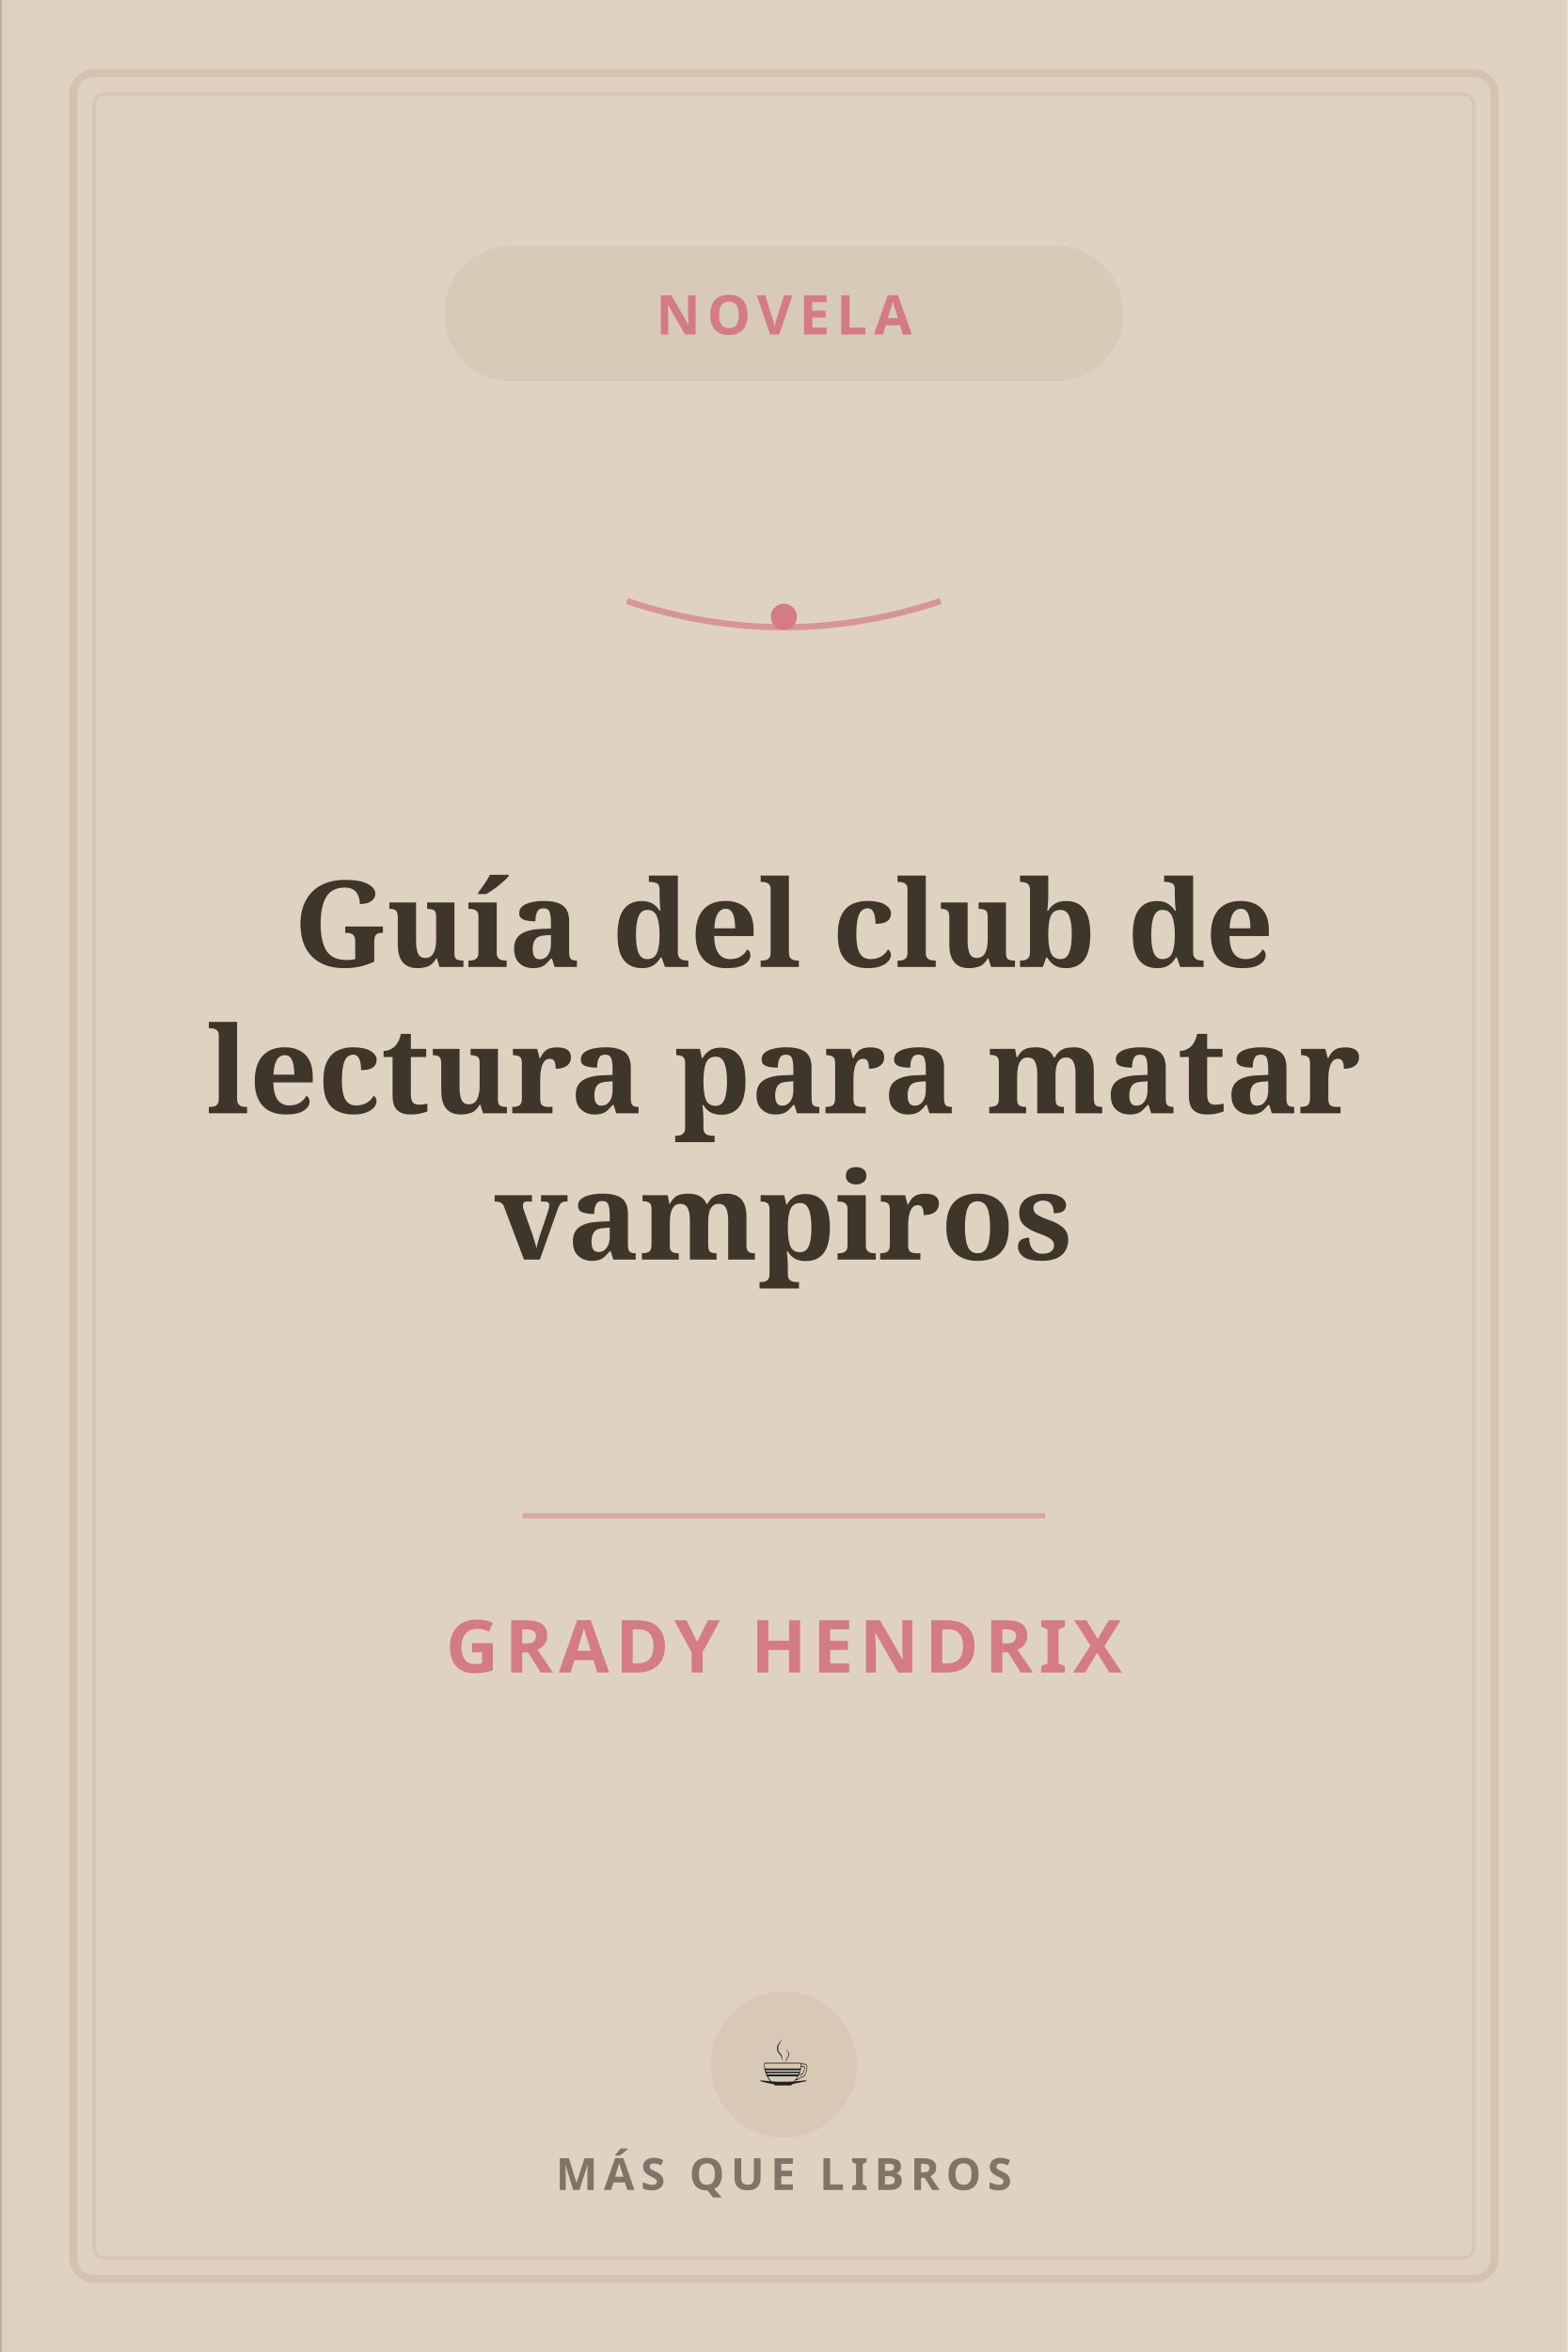
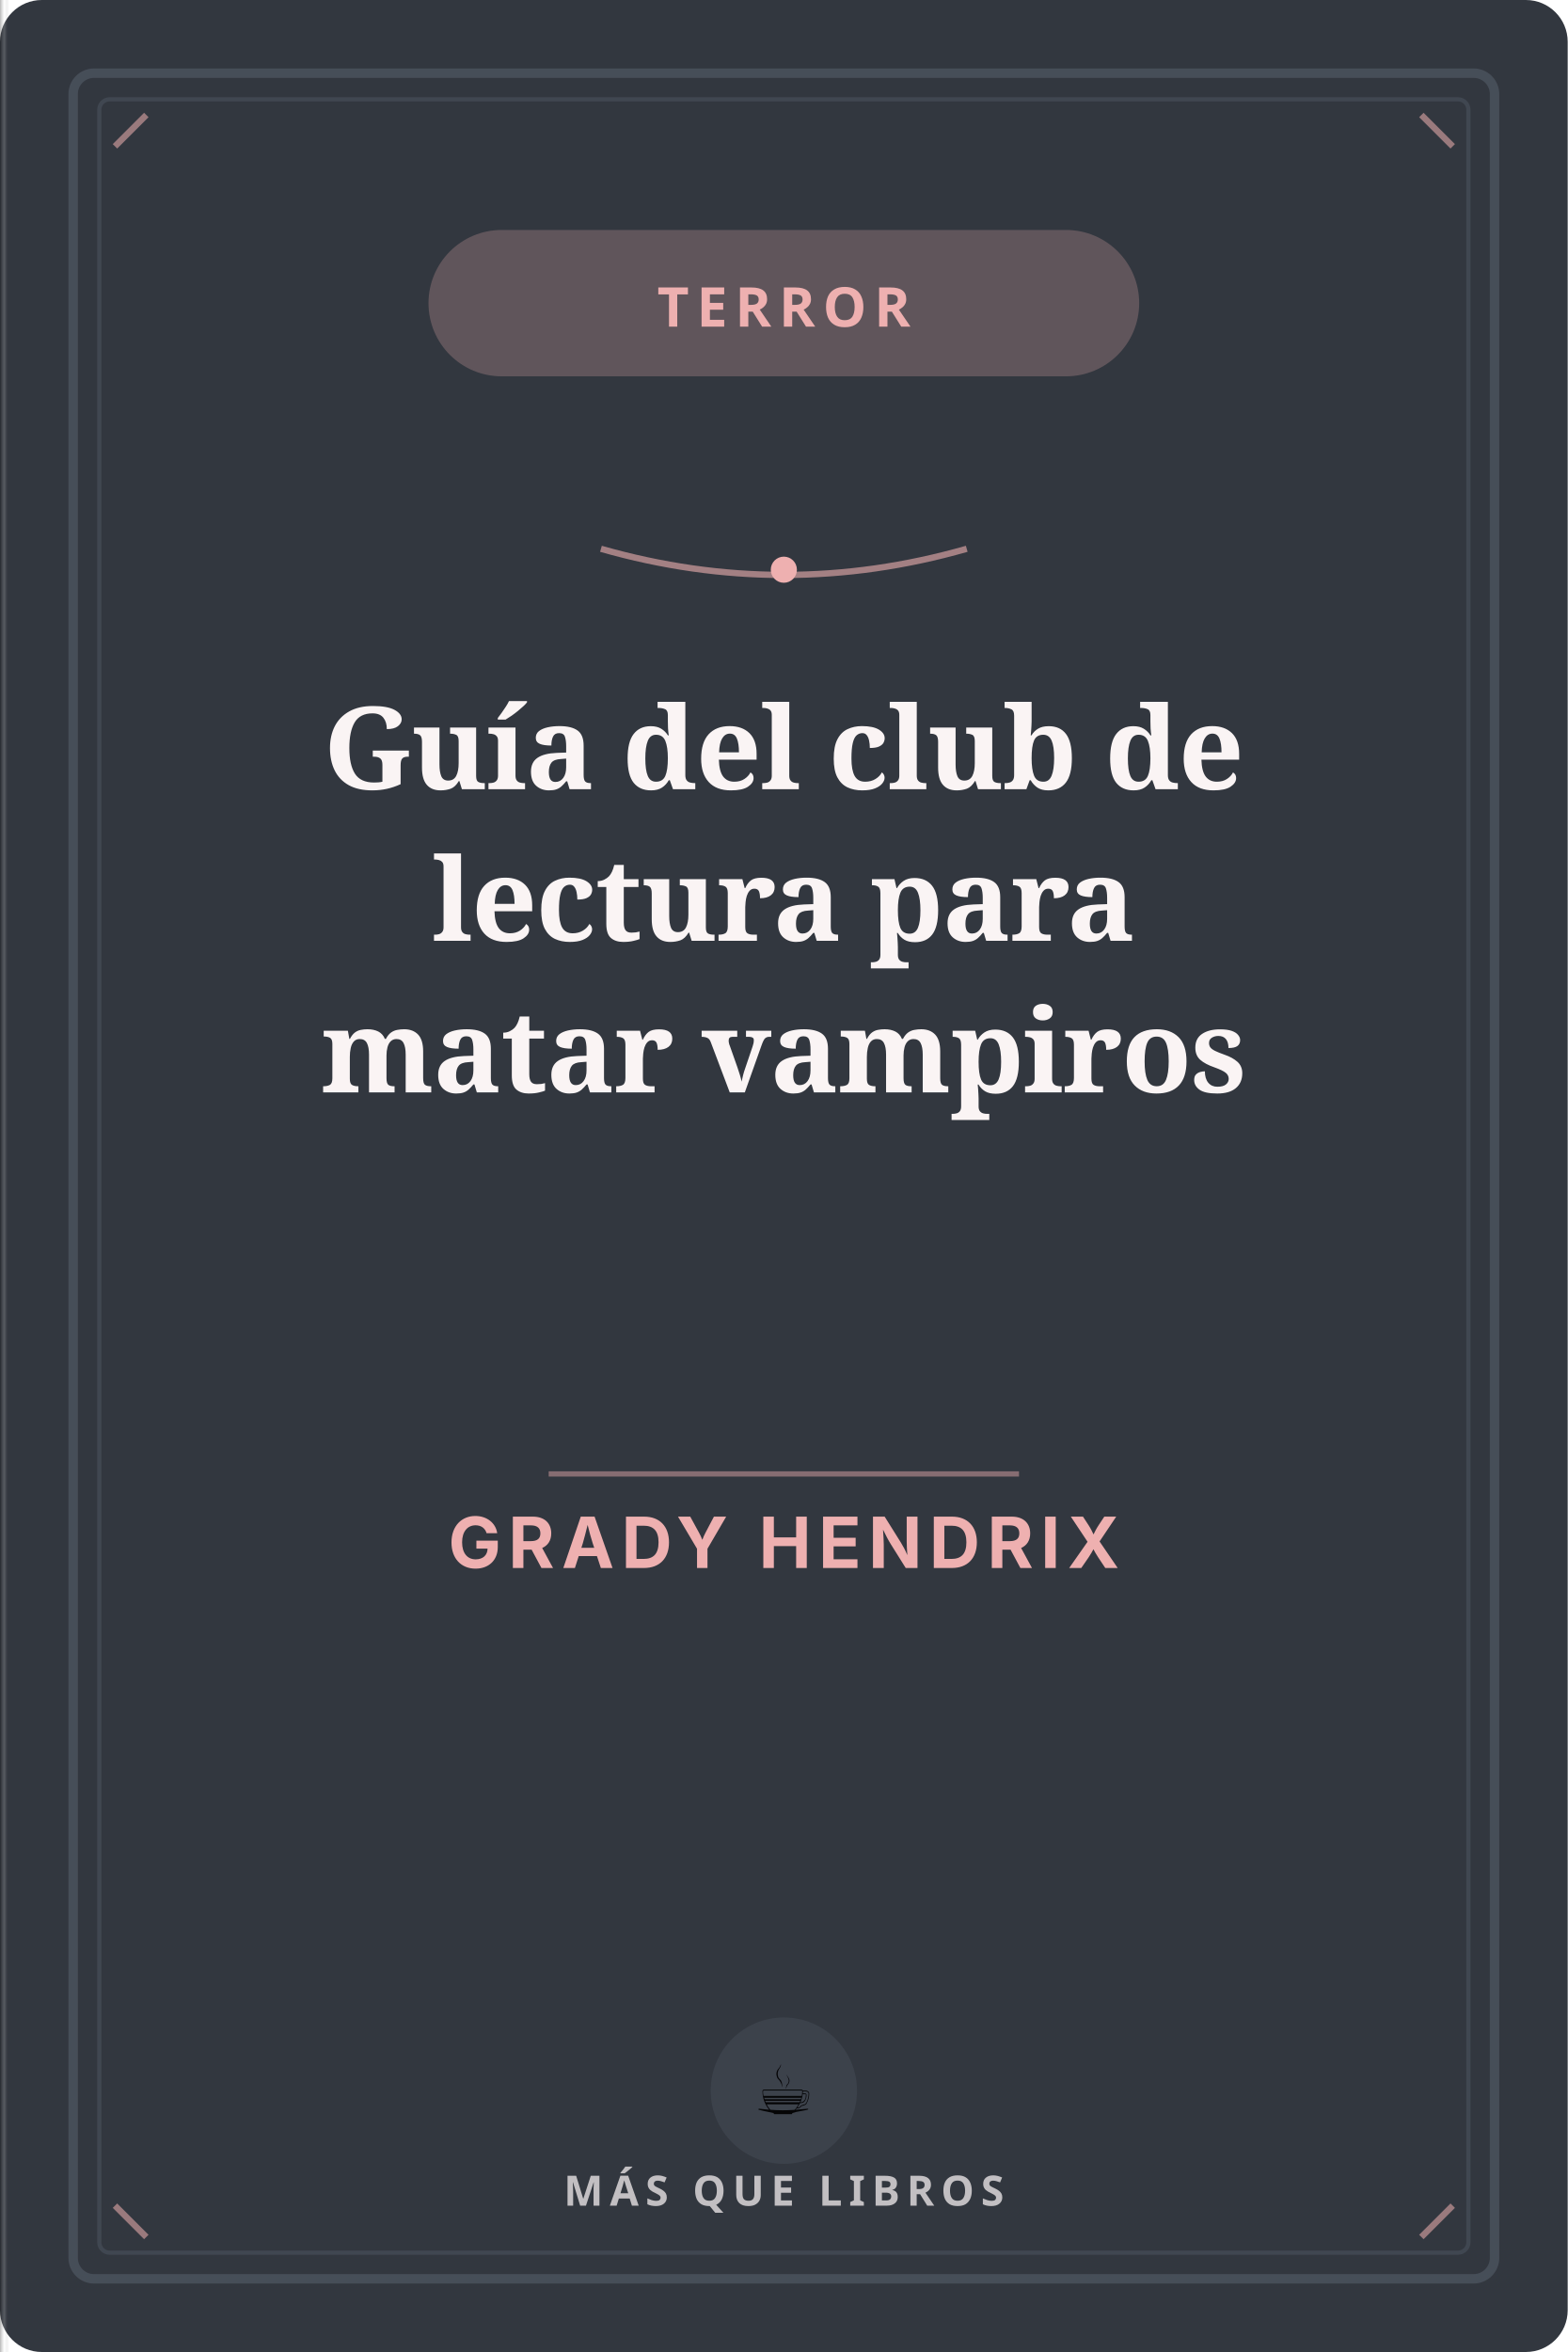
<svg xmlns="http://www.w3.org/2000/svg" viewBox="0 0 300 450" width="300" height="450">
  <defs>
    <linearGradient id="spineShade" x1="0" y1="0" x2="1" y2="0">
-       <stop offset="0%" stop-color="rgba(0,0,0,0.22)" />
-       <stop offset="3%" stop-color="rgba(255,255,255,0.15)" />
-       <stop offset="6%" stop-color="rgba(0,0,0,0)" />
+       <stop offset="0%" stop-color="rgba(0,0,0,0.28)" />
+       <stop offset="4%" stop-color="rgba(255,255,255,0.18)" />
+       <stop offset="8%" stop-color="rgba(0,0,0,0)" />
    </linearGradient>
-     <linearGradient id="bgGrad" x1="0" y1="0" x2="0" y2="1">
-       <stop offset="0%" stop-color="#DFD2C0" />
-       <stop offset="100%" stop-color="#DFD2C0" />
+     <linearGradient id="pageShimmer" x1="0" y1="0" x2="0" y2="1">
+       <stop offset="0%" stop-color="#32373F" />
+       <stop offset="100%" stop-color="#32373F" />
    </linearGradient>
  </defs>
-   <rect width="300" height="450" fill="url(#bgGrad)" />
-   <rect x="14" y="14" width="272" height="422" rx="4" fill="none" stroke="#C9B9A3" stroke-width="1.5" opacity="0.6" />
-   <rect x="18" y="18" width="264" height="414" rx="2" fill="none" stroke="#C9B9A3" stroke-width="0.75" opacity="0.4" />
-   <g transform="translate(150, 60)">
-     <rect x="-65" y="-13" width="130" height="26" rx="13" fill="#C9B9A3" opacity="0.35" />
-     <text x="0" y="4" font-family="'Nunito Sans', sans-serif" font-size="10.5" font-weight="800" letter-spacing="0.12em" fill="#D47B84" text-anchor="middle">NOVELA</text>
+   <rect width="300" height="450" rx="8" fill="url(#pageShimmer)" />
+   <rect x="14" y="14" width="272" height="422" rx="4" fill="none" stroke="#525A66" stroke-width="1.8" opacity="0.65" />
+   <rect x="19" y="19" width="262" height="412" rx="2" fill="none" stroke="#525A66" stroke-width="0.8" opacity="0.45" />
+   <path d="M22 28 L28 22 M278 28 L272 22 M22 422 L28 428 M278 422 L272 428" stroke="#EEB0B0" stroke-width="1.2" opacity="0.55" />
+   <g transform="translate(150, 58)">
+     <rect x="-68" y="-14" width="136" height="28" rx="14" fill="rgba(238, 176, 176, 0.25)" />
+     <text x="0" y="4.5" font-family="'Nunito Sans', sans-serif" font-size="10.5" font-weight="800" letter-spacing="0.14em" fill="#EEB0B0" text-anchor="middle">TERROR</text>
  </g>
-   <path d="M120 115 Q150 125 180 115" stroke="#D47B84" stroke-width="1.2" fill="none" opacity="0.7" />
-   <circle cx="150" cy="118" r="2.5" fill="#D47B84" />
+   <path d="M115 105 Q150 115 185 105" stroke="#EEB0B0" stroke-width="1.2" fill="none" opacity="0.6" />
+   <circle cx="150" cy="109" r="2.5" fill="#EEB0B0" />
  <g>
-     <text x="150" y="185" font-family="'Fraunces', Georgia, serif" font-size="23" font-weight="600" fill="#3E352B" text-anchor="middle">Guía del club de</text>
-     <text x="150" y="213" font-family="'Fraunces', Georgia, serif" font-size="23" font-weight="600" fill="#3E352B" text-anchor="middle">lectura para matar</text>
-     <text x="150" y="241" font-family="'Fraunces', Georgia, serif" font-size="23" font-weight="600" fill="#3E352B" text-anchor="middle">vampiros</text>
+     <text x="150" y="151" font-family="'Fraunces', Georgia, serif" font-size="22" font-weight="600" fill="#FAF4F4" text-anchor="middle" letter-spacing="-0.01em">Guía del club de</text>
+     <text x="150" y="180" font-family="'Fraunces', Georgia, serif" font-size="22" font-weight="600" fill="#FAF4F4" text-anchor="middle" letter-spacing="-0.01em">lectura para</text>
+     <text x="150" y="209" font-family="'Fraunces', Georgia, serif" font-size="22" font-weight="600" fill="#FAF4F4" text-anchor="middle" letter-spacing="-0.01em">matar vampiros</text>
  </g>
-   <line x1="100" y1="290" x2="200" y2="290" stroke="#D47B84" stroke-width="1" opacity="0.5" />
+   <line x1="105" y1="282" x2="195" y2="282" stroke="#EEB0B0" stroke-width="1" opacity="0.45" />
  <g>
-     <text x="150" y="320" font-family="'Nunito Sans', sans-serif" font-size="14" font-weight="700" letter-spacing="0.08em" fill="#D47B84" text-anchor="middle">GRADY HENDRIX</text>
+     <text x="150" y="300" font-family="'Nunito Sans', -apple-system, sans-serif" font-size="13.5" font-weight="700" letter-spacing="0.1em" fill="#EEB0B0" text-anchor="middle">GRADY HENDRIX</text>
  </g>
-   <g transform="translate(150, 395)" opacity="0.85">
-     <circle cx="0" cy="0" r="14" fill="#C9B9A3" opacity="0.4" />
-     <text x="0" y="4" font-size="12" text-anchor="middle">☕</text>
-     <text x="0" y="24" font-family="'Nunito Sans', sans-serif" font-size="8.5" font-weight="700" letter-spacing="0.14em" fill="#3E352B" opacity="0.7" text-anchor="middle">MÁS QUE LIBROS</text>
+   <g transform="translate(150, 400)" opacity="0.9">
+     <circle cx="0" cy="0" r="14" fill="#525A66" opacity="0.35" />
+     <text x="0" y="4.5" font-size="13" text-anchor="middle">☕</text>
+     <text x="0" y="22" font-family="'Nunito Sans', sans-serif" font-size="8" font-weight="800" letter-spacing="0.16em" fill="#FAF4F4" opacity="0.8" text-anchor="middle">MÁS QUE LIBROS</text>
  </g>
-   <rect width="24" height="450" fill="url(#spineShade)" />
+   <rect width="22" height="450" fill="url(#spineShade)" />
</svg>
